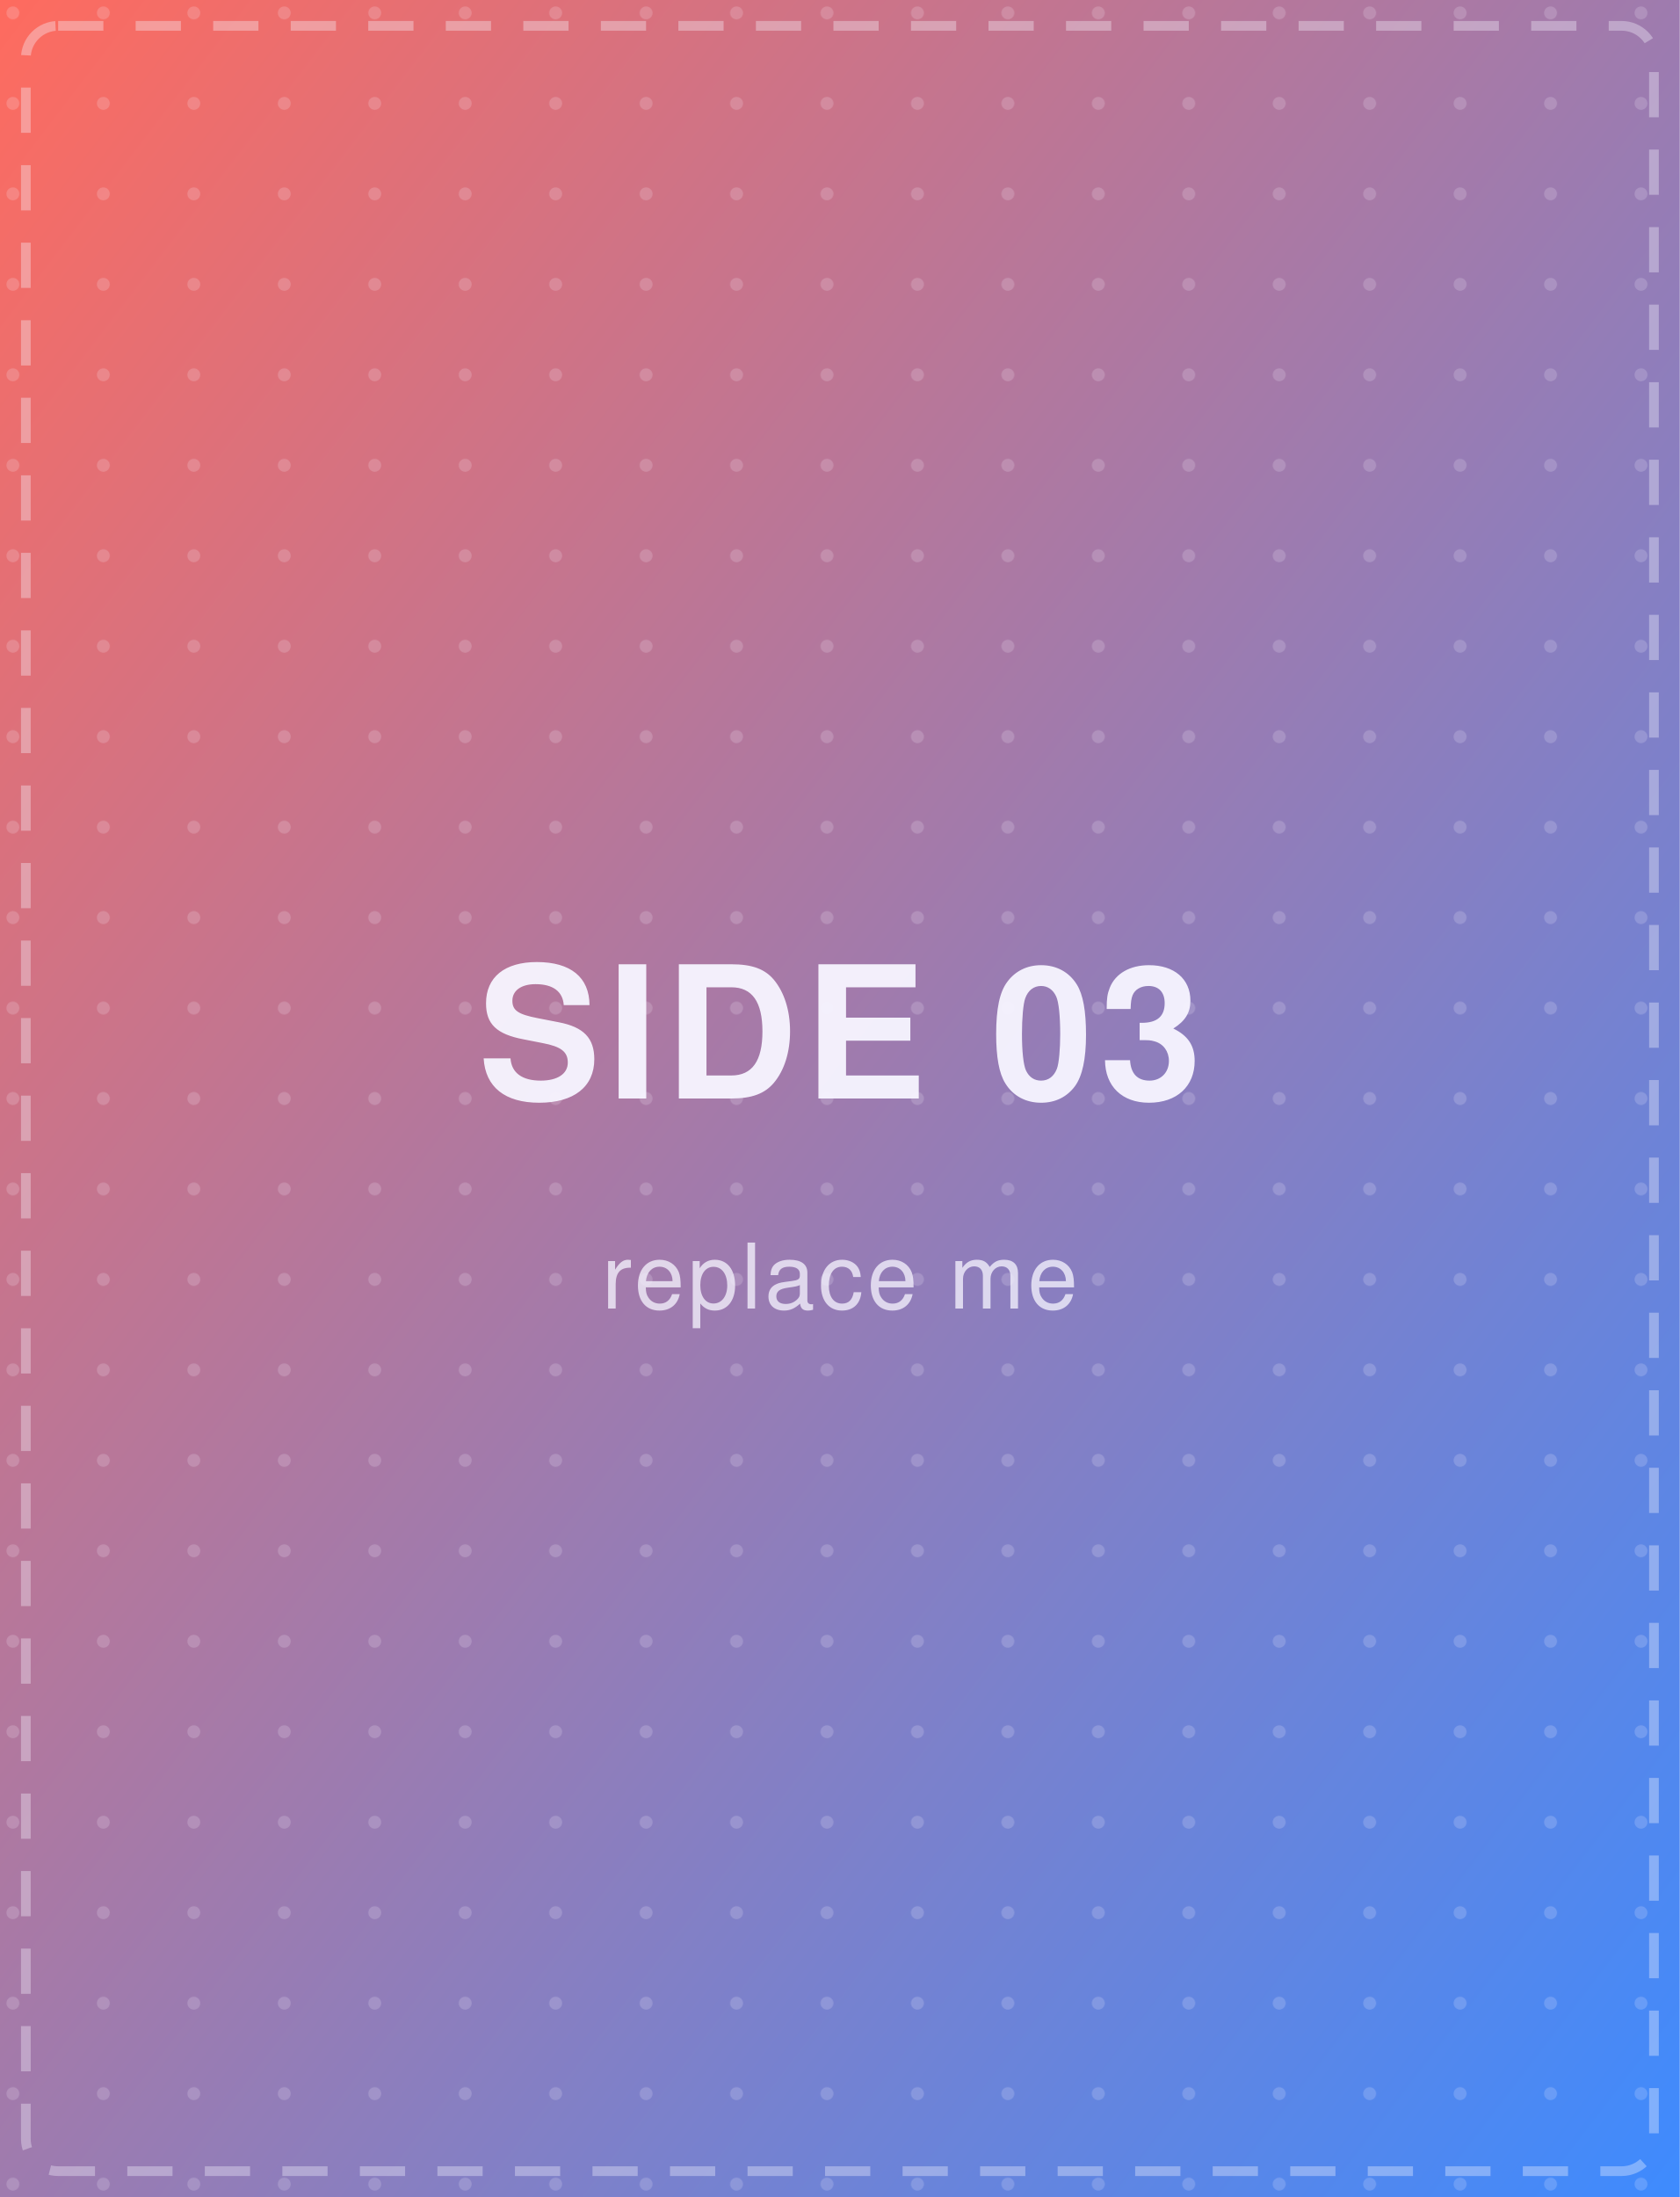
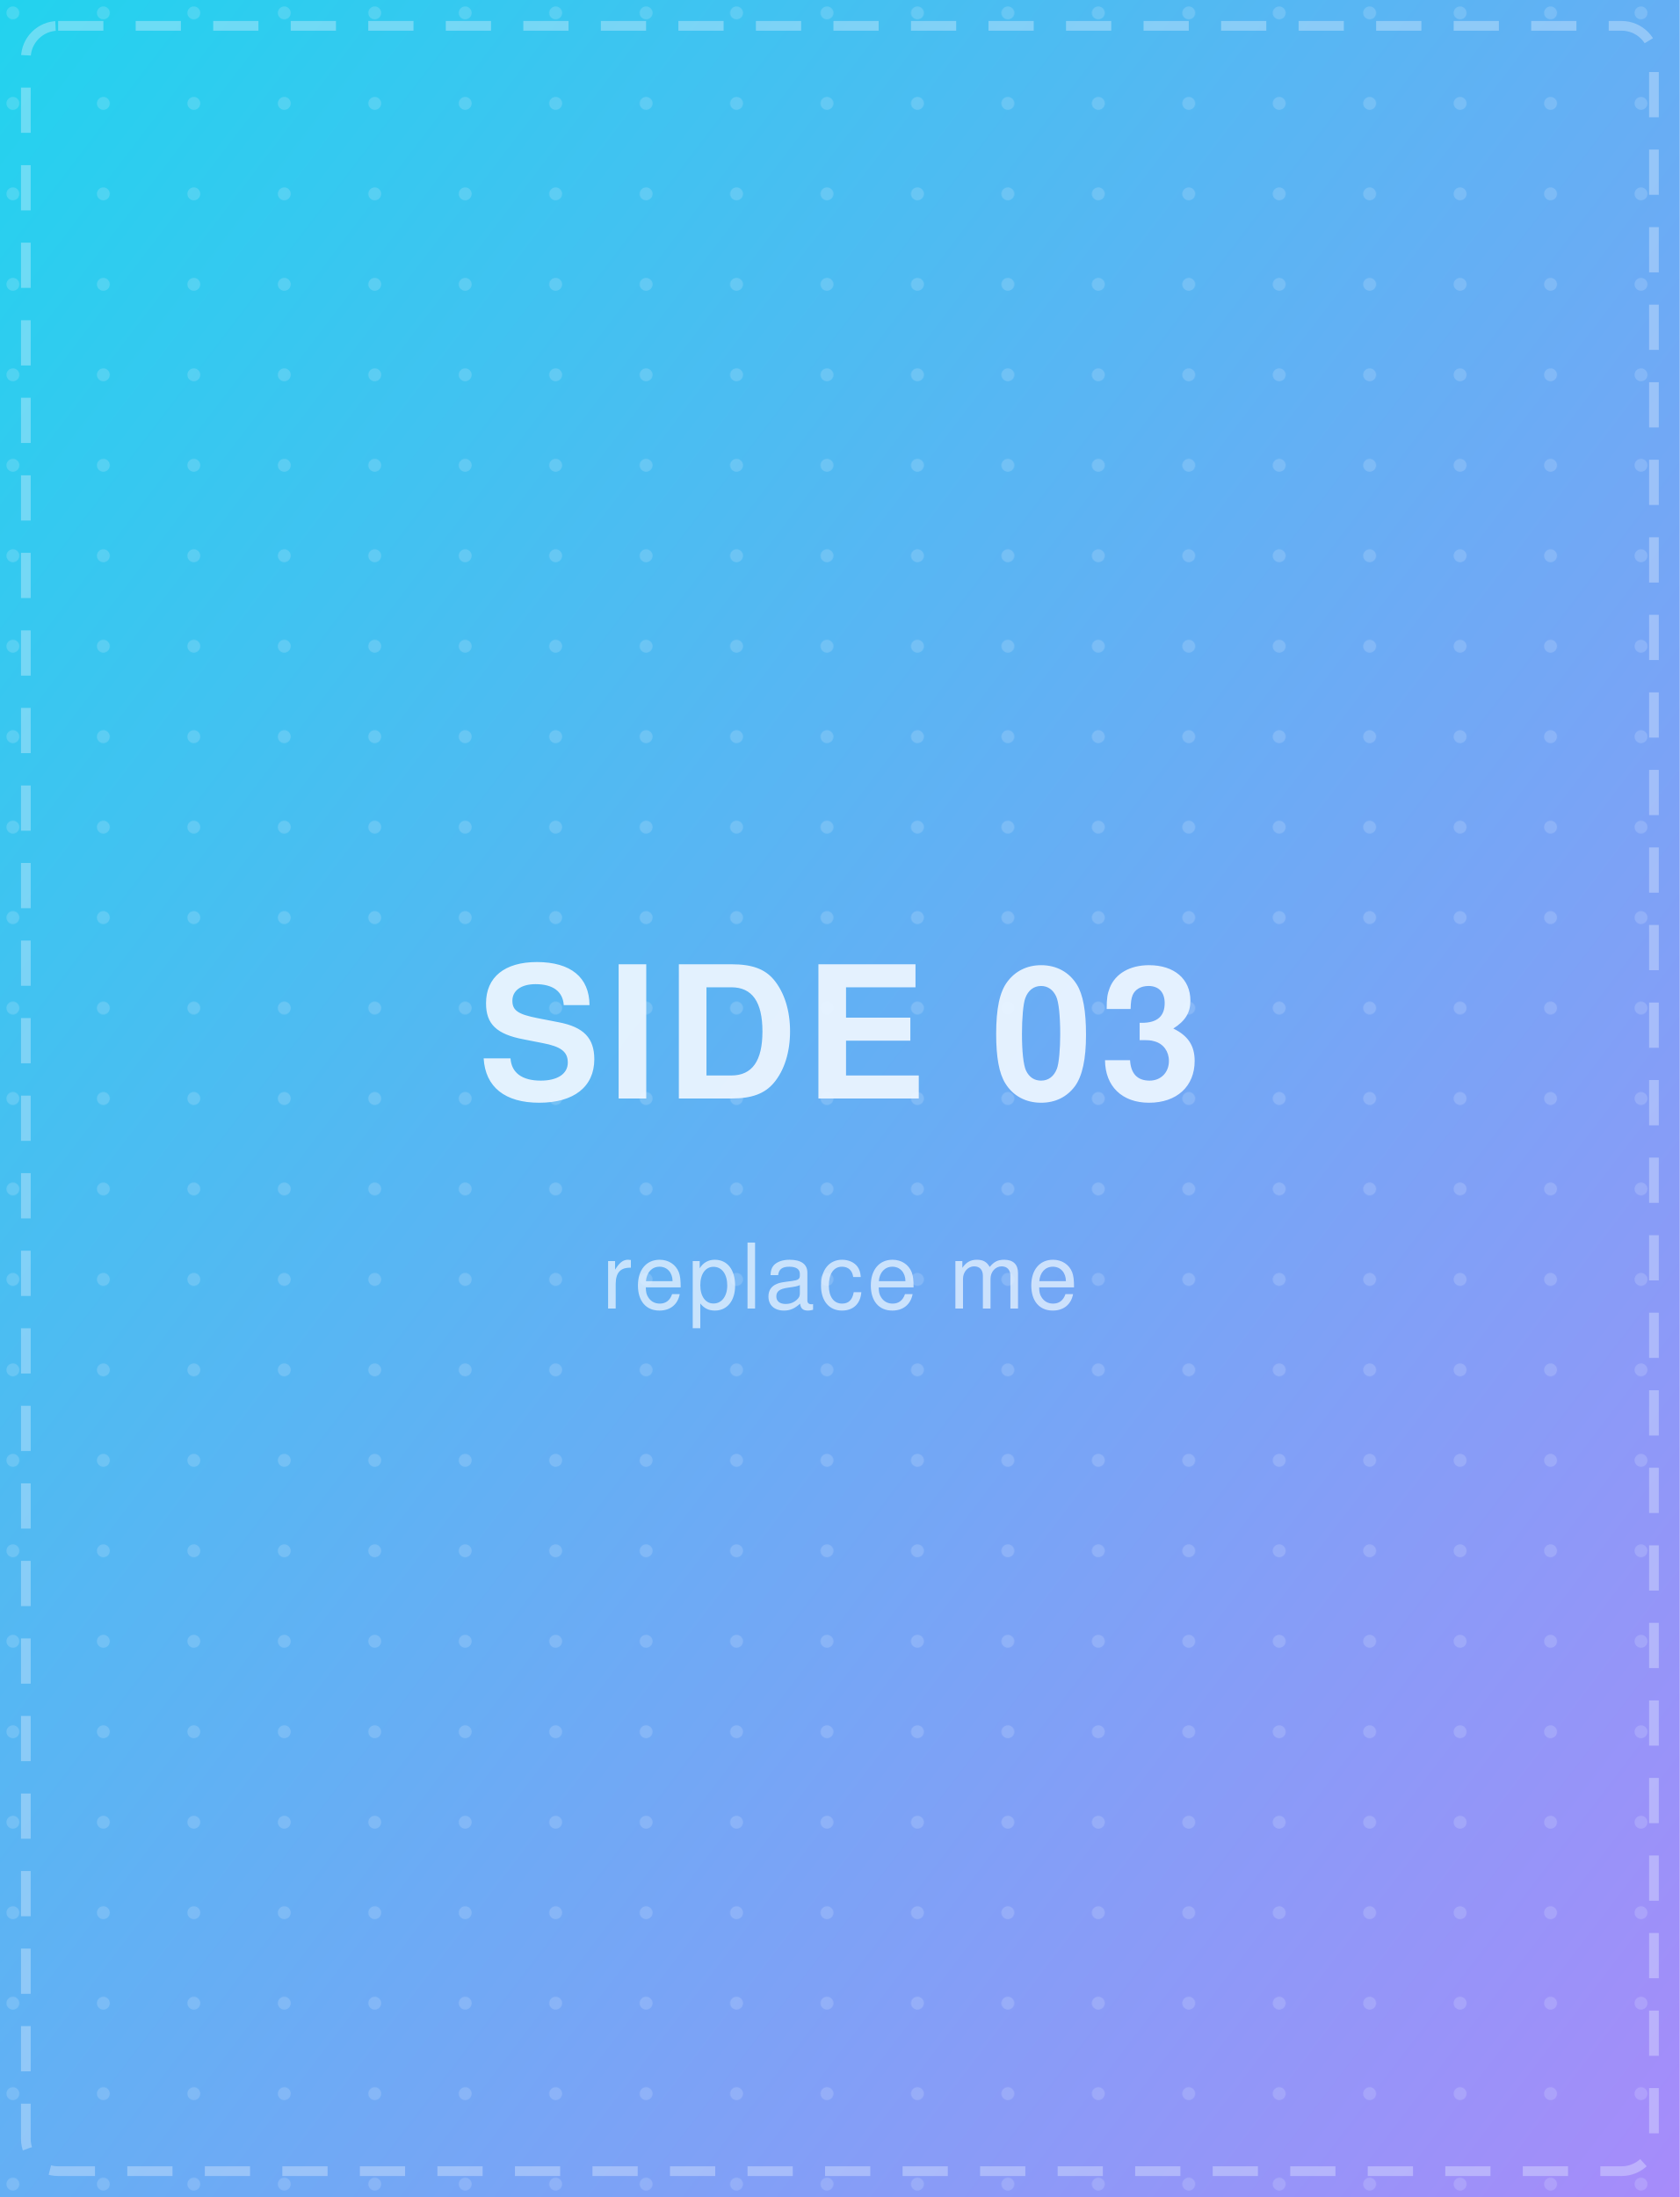
<svg xmlns="http://www.w3.org/2000/svg" viewBox="0 0 520 680" width="520" height="680" role="img" aria-label="SIDE 03 placeholder">
  <defs>
    <linearGradient id="g" x1="0" y1="0" x2="1" y2="1">
-       <stop offset="0" stop-color="#ff6b5e" />
-       <stop offset="1" stop-color="#3d8bff" />
+       <stop offset="0" stop-color="#22d3ee" />
+       <stop offset="1" stop-color="#a78bfa" />
    </linearGradient>
    <pattern id="dots" width="28" height="28" patternUnits="userSpaceOnUse">
-       <circle cx="4" cy="4" r="2" fill="#f7f5ff" opacity="0.18" />
+       <circle cx="4" cy="4" r="2" fill="#eaf4ff" opacity="0.18" />
    </pattern>
  </defs>
  <rect width="520" height="680" fill="url(#g)" />
  <rect width="520" height="680" fill="url(#dots)" />
-   <g fill="#f7f5ff" font-family="Helvetica,Arial,sans-serif" text-anchor="middle">
+   <g fill="#eaf4ff" font-family="Helvetica,Arial,sans-serif" text-anchor="middle">
    <text x="260" y="340" font-size="57" font-weight="700" opacity="0.95" letter-spacing="2">SIDE 03</text>
    <text x="260" y="405" font-size="28" font-weight="500" opacity="0.75" letter-spacing="1">replace me</text>
  </g>
-   <rect x="8" y="8" width="504" height="664" fill="none" stroke="#f7f5ff" stroke-opacity="0.35" stroke-width="3" stroke-dasharray="14 10" rx="10" />
+   <rect x="8" y="8" width="504" height="664" fill="none" stroke="#eaf4ff" stroke-opacity="0.35" stroke-width="3" stroke-dasharray="14 10" rx="10" />
</svg>
